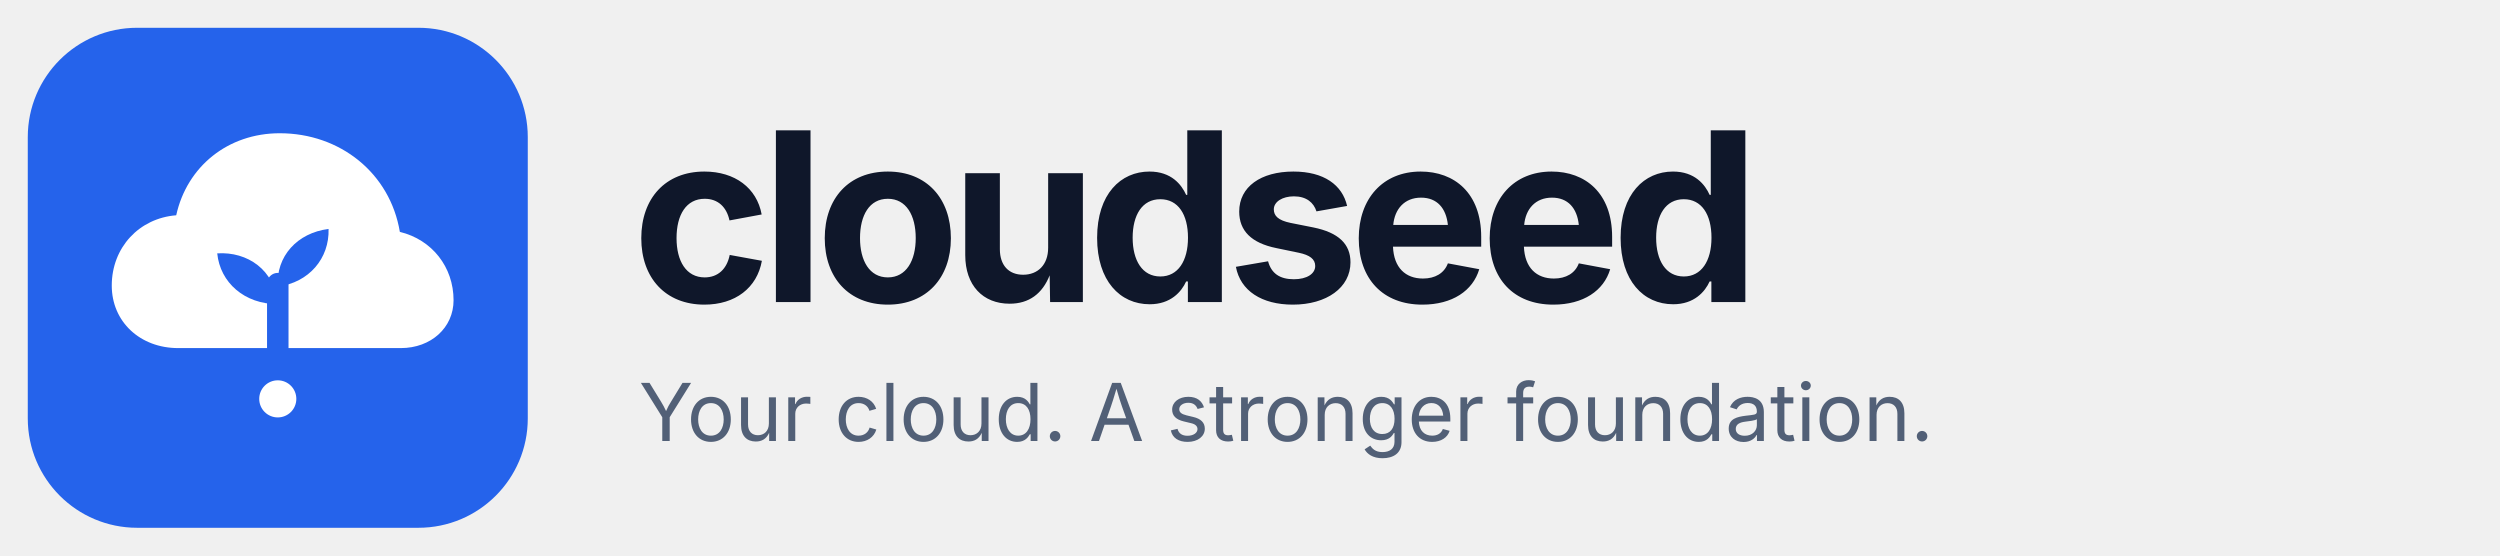
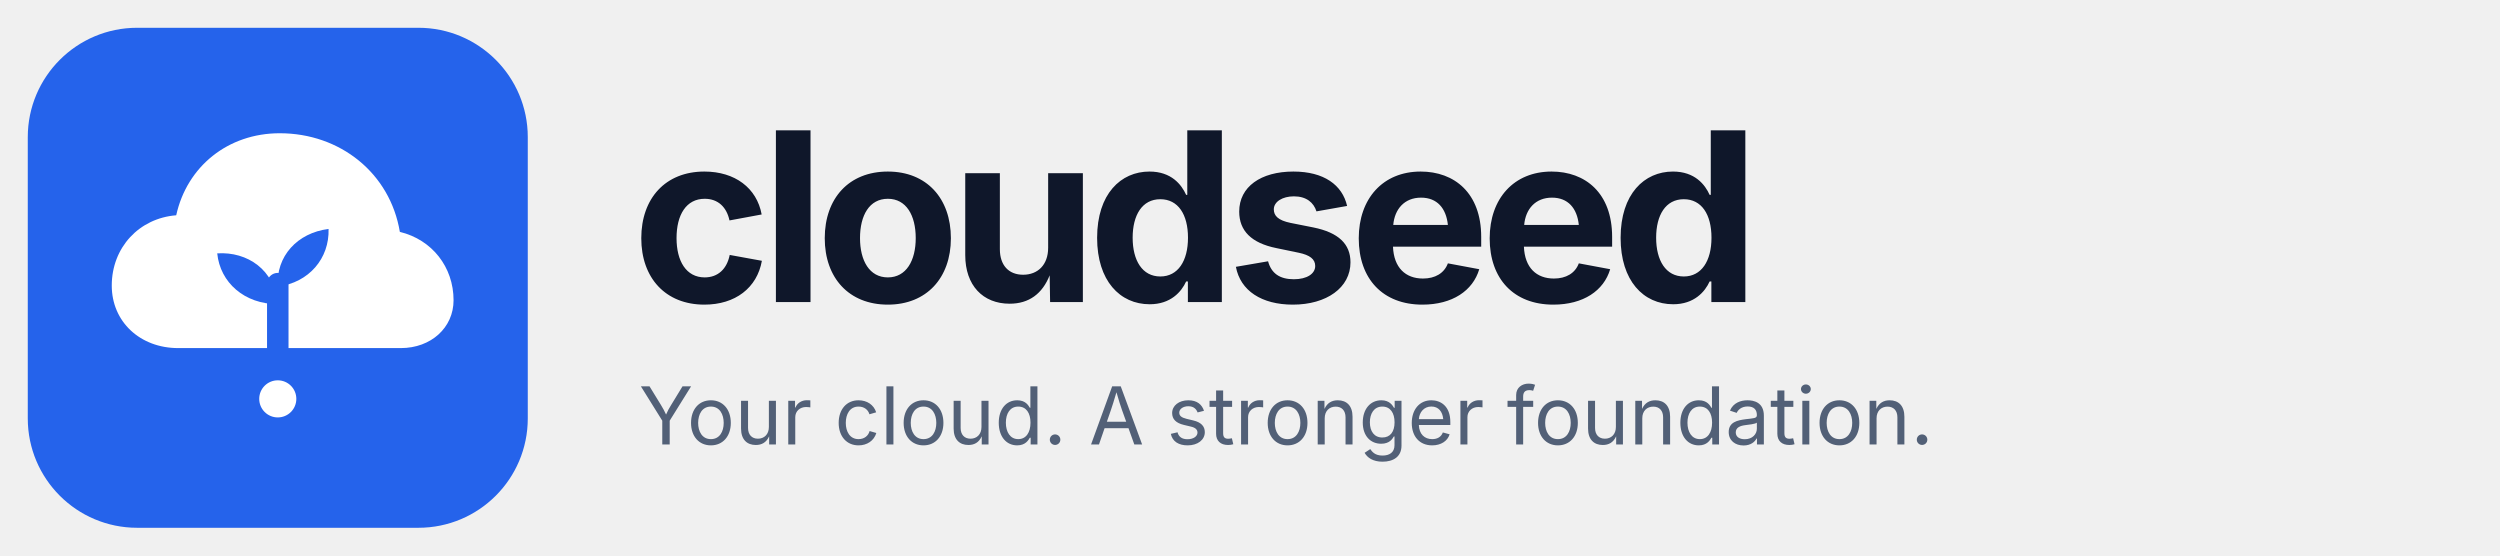
<svg xmlns="http://www.w3.org/2000/svg" width="720" height="160" viewBox="0 0 720 160" role="img" aria-labelledby="title">
  <g transform="translate(8 8) scale(0.28125)">
    <rect width="512" height="512" rx="112" fill="#2563eb" />
    <path d="M154 328C115 328 86 301 86 264C86 225 114 195 152 192C163 142 205 108 258 108C320 108 371 149 381 209C414 217 436 245 436 279C436 307 413 328 382 328Z" fill="#fff" />
    <path d="M256 328V262" fill="none" stroke="#2563eb" stroke-width="22" stroke-linecap="round" />
    <path d="M256 283C222 283 197 261 194 231C225 229 253 248 256 283ZM256 265C254 234 276 210 308 206C309 236 288 261 256 265Z" fill="#2563eb" />
    <circle cx="256" cy="380" r="19" fill="#fff" />
  </g>
  <text x="182" y="87" font-family="Inter, Helvetica Neue, Helvetica, Arial, sans-serif" font-size="68" font-weight="700" letter-spacing="-2.8" fill="#0f172a" text-anchor="start">cloudseed</text>
-   <text x="184" y="127" font-family="Inter, Helvetica Neue, Helvetica, Arial, sans-serif" font-size="23" font-weight="400" letter-spacing="0" fill="#526077" text-anchor="start">Your cloud. A stronger foundation.</text>
+   <text x="184" y="128" textLength="360" lengthAdjust="spacingAndGlyphs" font-family="Inter, Helvetica Neue, Helvetica, Arial, sans-serif" font-size="23" font-weight="400" letter-spacing="0" fill="#526077" text-anchor="start">Your cloud. A stronger foundation.</text>
</svg>
